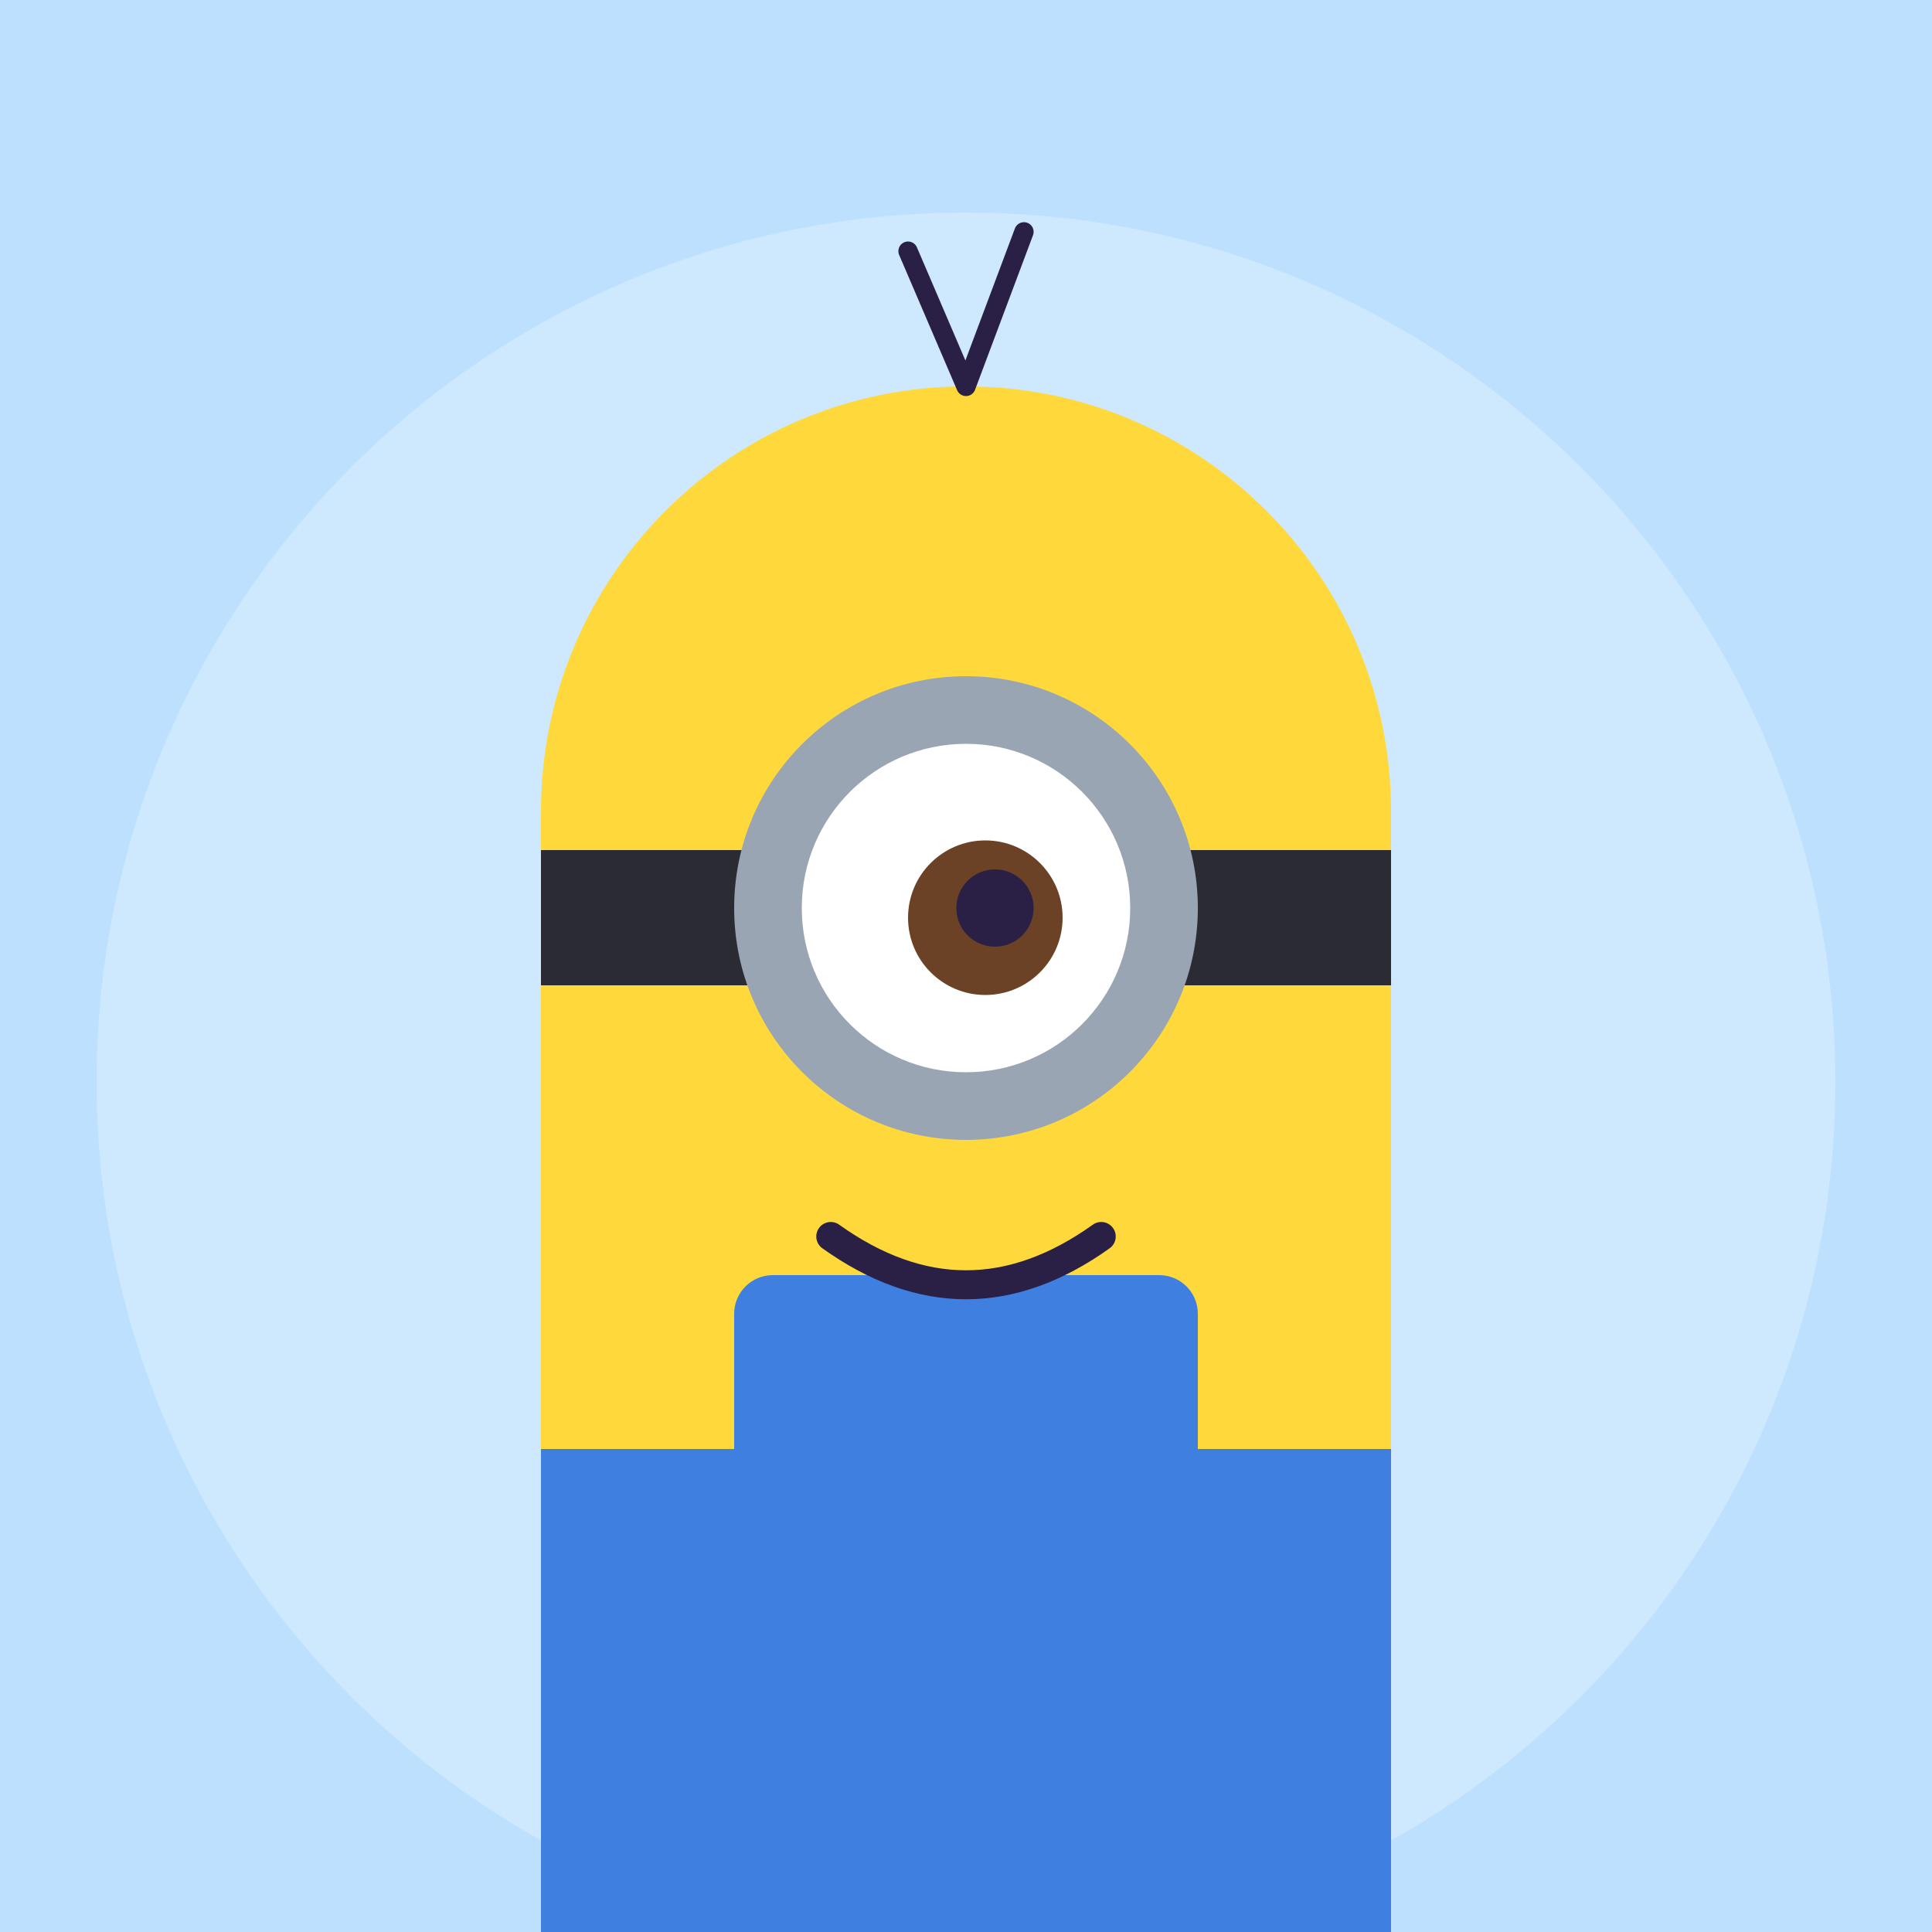
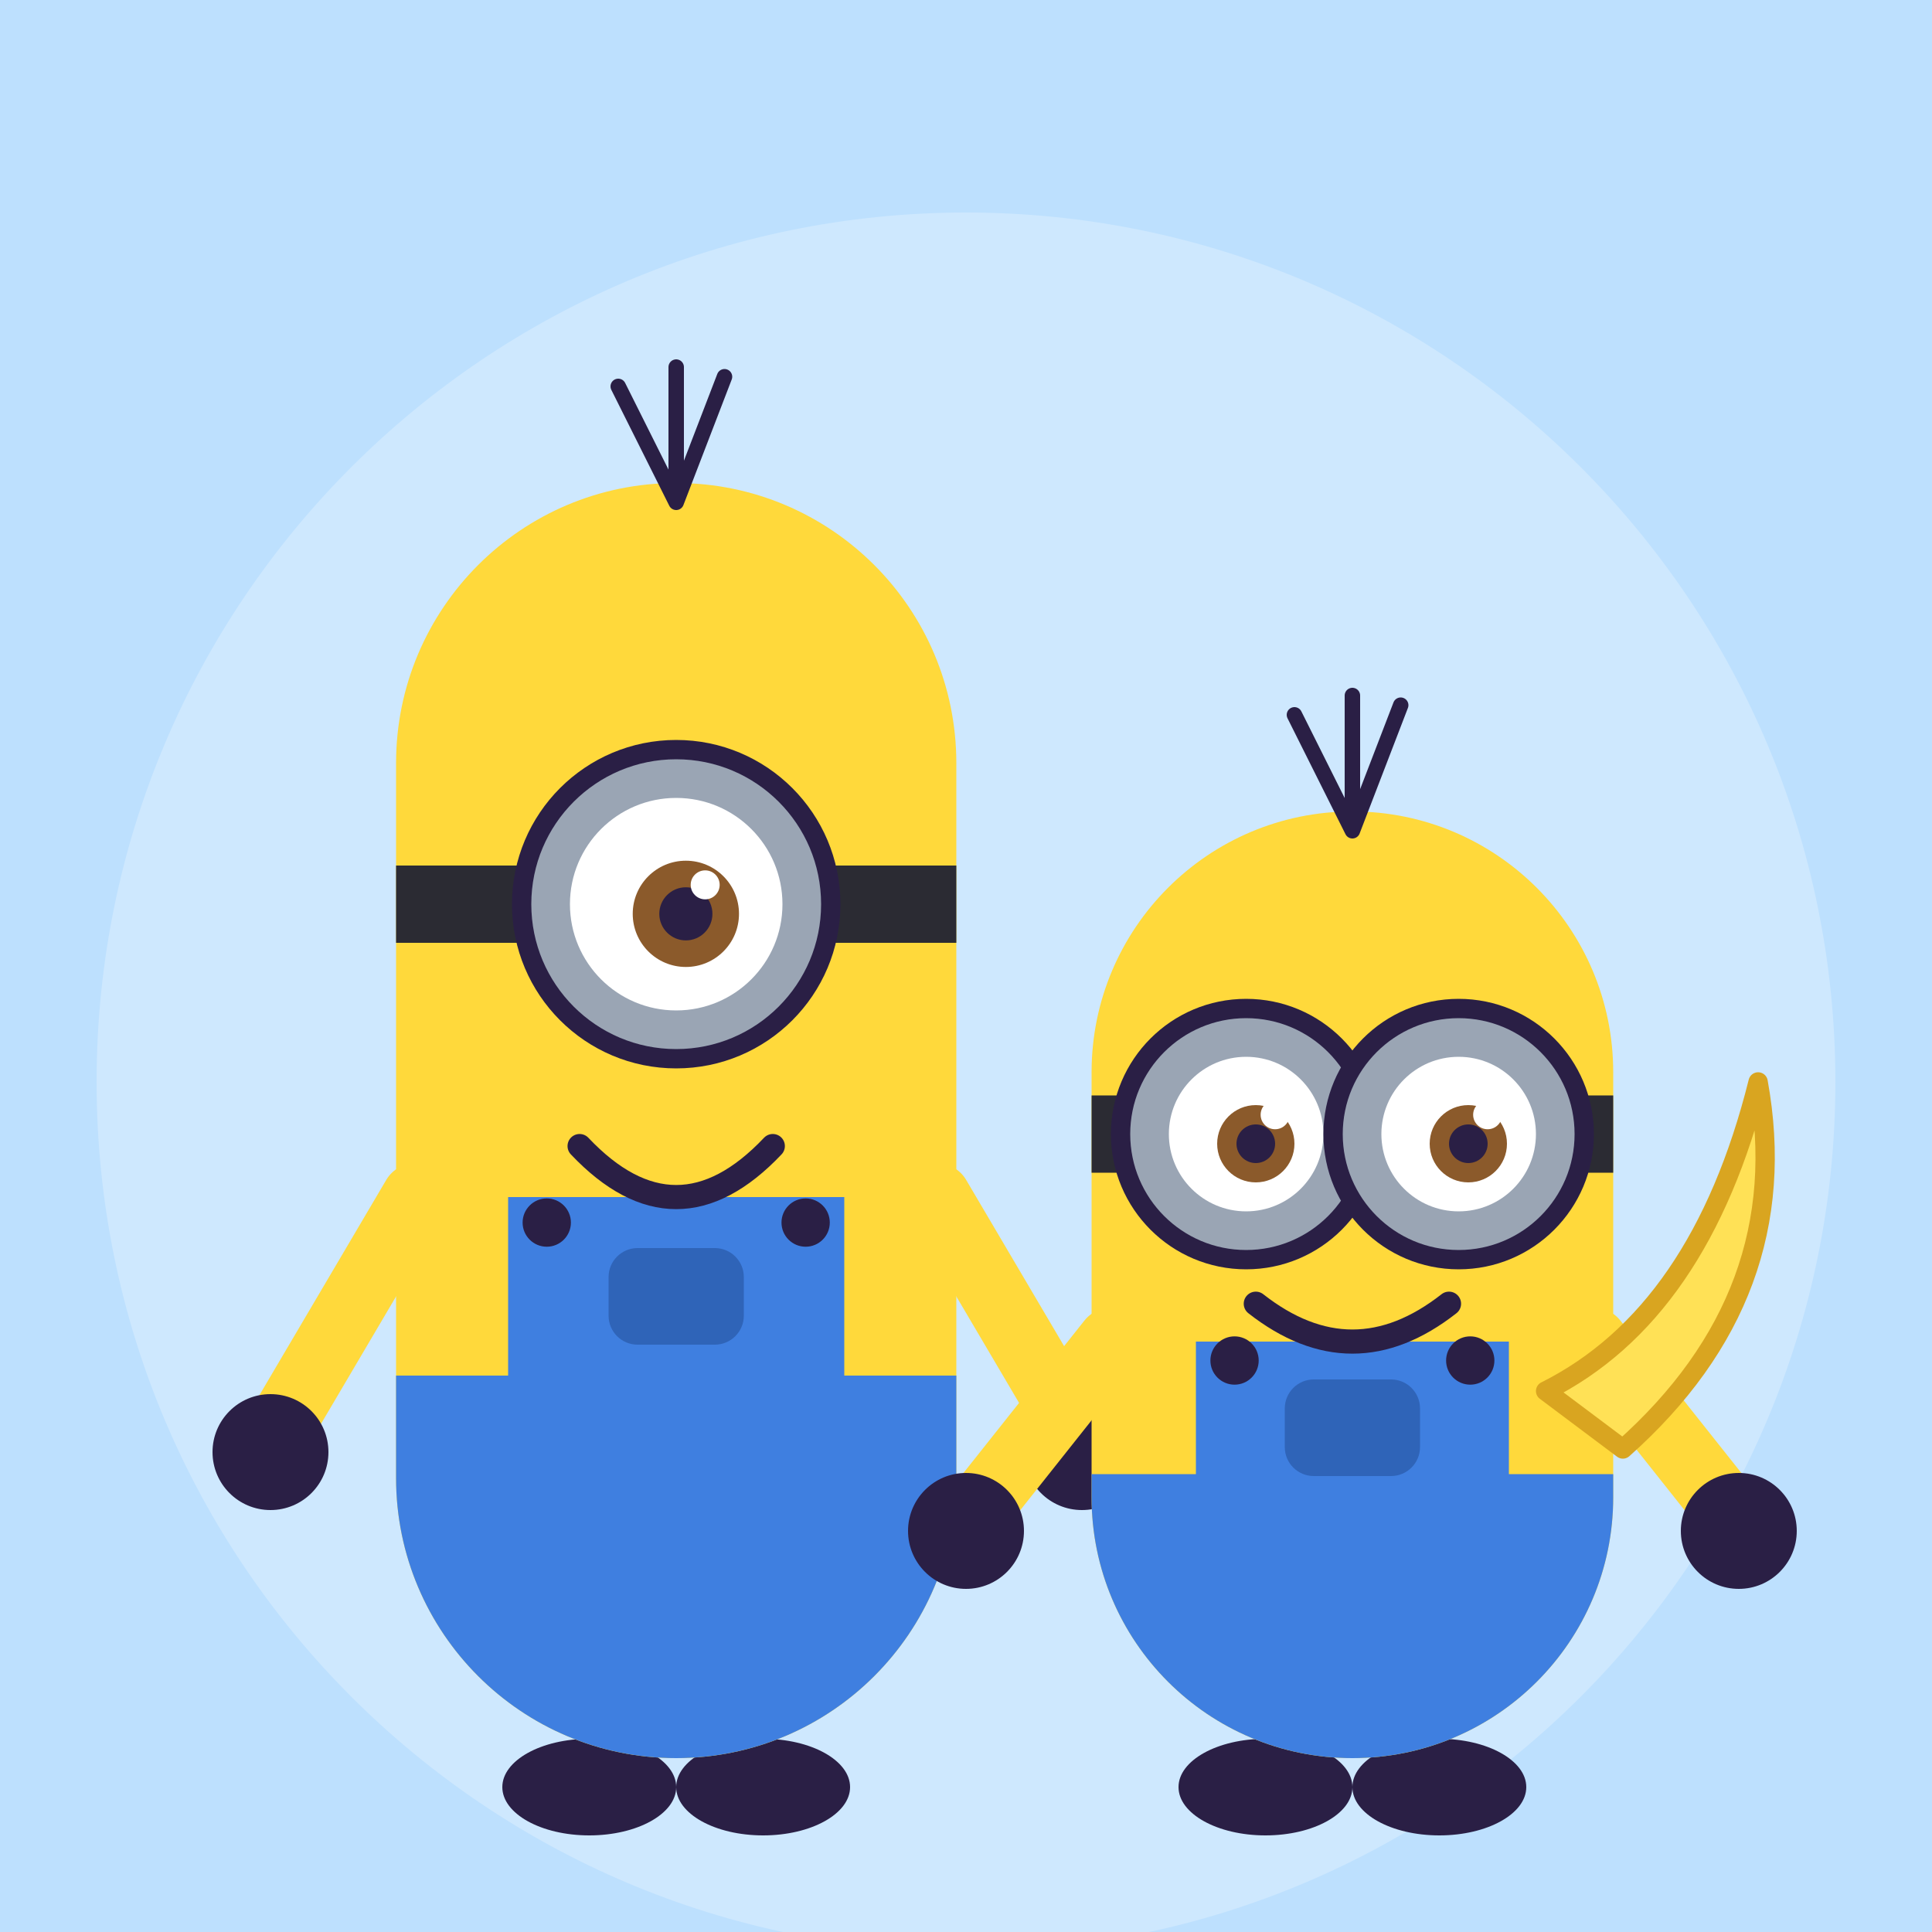
<svg xmlns="http://www.w3.org/2000/svg" viewBox="0 0 200 200">
  <rect width="200" height="200" fill="#BDE0FE" />
  <circle cx="100" cy="112" r="90" fill="#fff" opacity=".25" />
-   <rect x="56" y="40" width="88" height="160" rx="44" fill="#FFD93B" />
-   <rect x="56" y="150" width="88" height="50" rx="0" fill="#3F7FE0" />
-   <rect x="76" y="132" width="48" height="28" rx="4" fill="#3F7FE0" />
-   <rect x="56" y="88" width="88" height="14" rx="0" fill="#2B2B33" />
-   <circle cx="100" cy="94" r="24" fill="#9AA5B4" />
-   <circle cx="100" cy="94" r="17" fill="#fff" />
-   <circle cx="102" cy="95" r="8" fill="#6B4226" />
-   <circle cx="103" cy="94" r="4" fill="#2A1F45" />
-   <path d="M86 128 Q100 138 114 128" fill="none" stroke="#2A1F45" stroke-width="3" stroke-linecap="round" stroke-linejoin="round" />
-   <path d="M100 40 L94 26 M100 40 L106 24" fill="none" stroke="#2A1F45" stroke-width="2" stroke-linecap="round" stroke-linejoin="round" />
+   <ellipse cx="61" cy="185" rx="9" ry="5" fill="#2A1F45" />
+   <ellipse cx="79" cy="185" rx="9" ry="5" fill="#2A1F45" />
+   <path d="M43 123.92 L29 147.68" fill="none" stroke="#FFD93B" stroke-width="7" stroke-linecap="round" stroke-linejoin="round" />
+   <circle cx="28" cy="150.32" r="6" fill="#2A1F45" />
+   <path d="M97 123.92 L111 147.68" fill="none" stroke="#FFD93B" stroke-width="7" stroke-linecap="round" stroke-linejoin="round" />
+   <circle cx="112" cy="150.32" r="6" fill="#2A1F45" />
+   <rect x="41" y="50" width="58" height="132" rx="29" fill="#FFD93B" />
+   <clipPath id="r13">
+     <rect x="41" y="50" width="58" height="132" rx="29" fill="#000" />
+   </clipPath>
+   <g clip-path="url(#r13)">
+     <rect x="41" y="142.4" width="58" height="132" rx="0" fill="#3F7FE0" />
+     <rect x="52.6" y="123.92" width="34.8" height="21.12" rx="0" fill="#3F7FE0" />
+     <rect x="63" y="129.2" width="14" height="10" rx="3" fill="#2F64B8" />
+     <circle cx="56.6" cy="126.56" r="2.5" fill="#2A1F45" />
+     <circle cx="83.4" cy="126.56" r="2.5" fill="#2A1F45" />
+   </g>
+   <rect x="41" y="89.6" width="58" height="8" rx="0" fill="#2B2B33" />
+   <circle cx="70" cy="93.6" r="16" fill="#9AA5B4" stroke="#2A1F45" stroke-width="2" stroke-linejoin="round" />
+   <circle cx="70" cy="93.6" r="11" fill="#fff" />
+   <circle cx="71" cy="94.6" r="5.5" fill="#8B5A2B" />
+   <circle cx="71" cy="94.6" r="2.75" fill="#2A1F45" />
+   <circle cx="73" cy="91.6" r="1.5" fill="#fff" />
+   <path d="M60 118.64 Q70 129.2 80 118.64" fill="none" stroke="#2A1F45" stroke-width="2.5" stroke-linecap="round" stroke-linejoin="round" />
+   <path d="M70 52 L64 40 M70 52 L75 39 M70 52 V38" fill="none" stroke="#2A1F45" stroke-width="1.6" stroke-linecap="round" stroke-linejoin="round" />
+   <ellipse cx="131" cy="185" rx="9" ry="5" fill="#2A1F45" />
+   <ellipse cx="149" cy="185" rx="9" ry="5" fill="#2A1F45" />
+   <path d="M115 138.88 L101 156.52" fill="none" stroke="#FFD93B" stroke-width="7" stroke-linecap="round" stroke-linejoin="round" />
+   <circle cx="100" cy="158.48" r="6" fill="#2A1F45" />
+   <path d="M165 138.88 L179 156.52" fill="none" stroke="#FFD93B" stroke-width="7" stroke-linecap="round" stroke-linejoin="round" />
+   <circle cx="180" cy="158.48" r="6" fill="#2A1F45" />
+   <rect x="113" y="84" width="54" height="98" rx="27" fill="#FFD93B" />
+   <clipPath id="r14">
+     <rect x="113" y="84" width="54" height="98" rx="27" fill="#000" />
+   </clipPath>
+   <g clip-path="url(#r14)">
+     <rect x="113" y="152.6" width="54" height="98" rx="0" fill="#3F7FE0" />
+     <rect x="123.8" y="138.88" width="32.4" height="15.68" rx="0" fill="#3F7FE0" />
+     <rect x="133" y="142.8" width="14" height="10" rx="3" fill="#2F64B8" />
+     <circle cx="127.8" cy="140.84" r="2.5" fill="#2A1F45" />
+     <circle cx="152.2" cy="140.84" r="2.5" fill="#2A1F45" />
+   </g>
+   <rect x="113" y="113.4" width="54" height="8" rx="0" fill="#2B2B33" />
+   <circle cx="129" cy="117.4" r="13" fill="#9AA5B4" stroke="#2A1F45" stroke-width="2" stroke-linejoin="round" />
+   <circle cx="129" cy="117.4" r="8" fill="#fff" />
+   <circle cx="130" cy="118.4" r="4" fill="#8B5A2B" />
+   <circle cx="130" cy="118.4" r="2" fill="#2A1F45" />
+   <circle cx="132" cy="115.4" r="1.5" fill="#fff" />
+   <circle cx="151" cy="117.4" r="13" fill="#9AA5B4" stroke="#2A1F45" stroke-width="2" stroke-linejoin="round" />
+   <circle cx="151" cy="117.4" r="8" fill="#fff" />
+   <circle cx="152" cy="118.4" r="4" fill="#8B5A2B" />
+   <circle cx="152" cy="118.4" r="2" fill="#2A1F45" />
+   <circle cx="154" cy="115.4" r="1.5" fill="#fff" />
+   <path d="M130 134.96 Q140 142.8 150 134.96" fill="none" stroke="#2A1F45" stroke-width="2.5" stroke-linecap="round" stroke-linejoin="round" />
+   <path d="M140 86 L134 74 M140 86 L145 73 M140 86 V72" fill="none" stroke="#2A1F45" stroke-width="1.6" stroke-linecap="round" stroke-linejoin="round" />
+   <path d="M168 150 Q186 134 182 112 Q176 136 160 144 Z" fill="#FFE156" stroke="#D9A520" stroke-width="2" stroke-linejoin="round" />
</svg>
